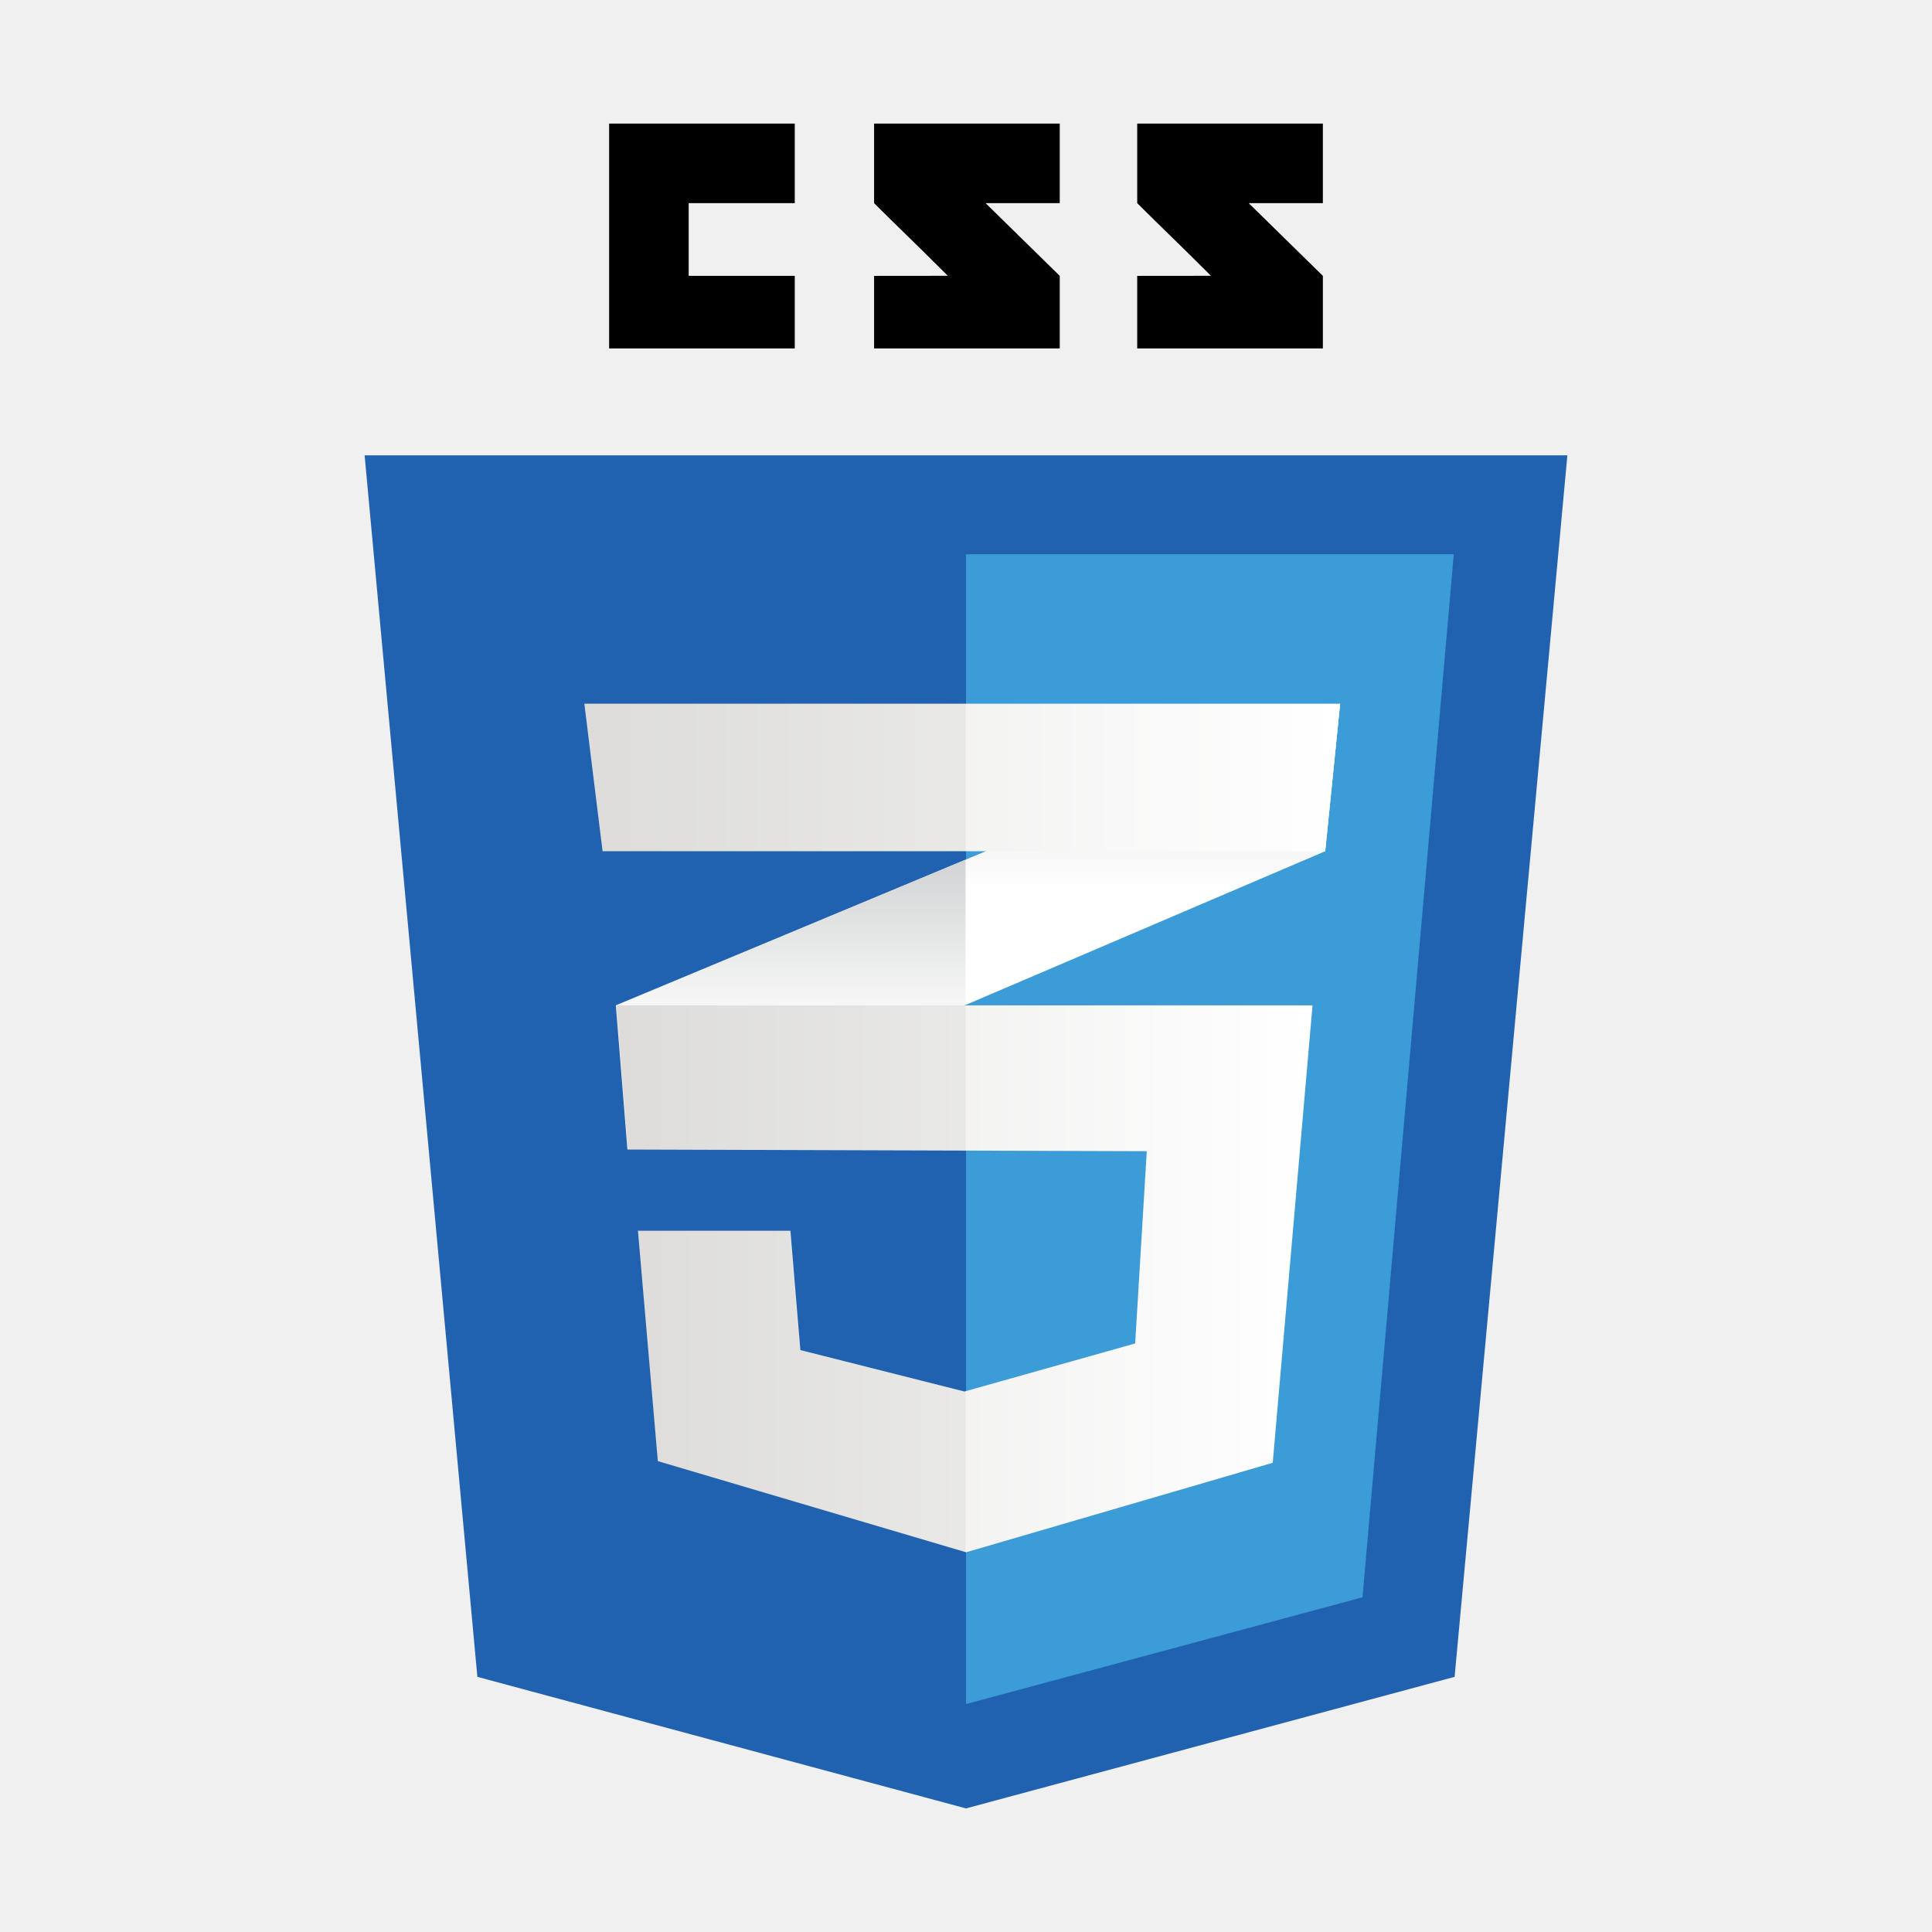
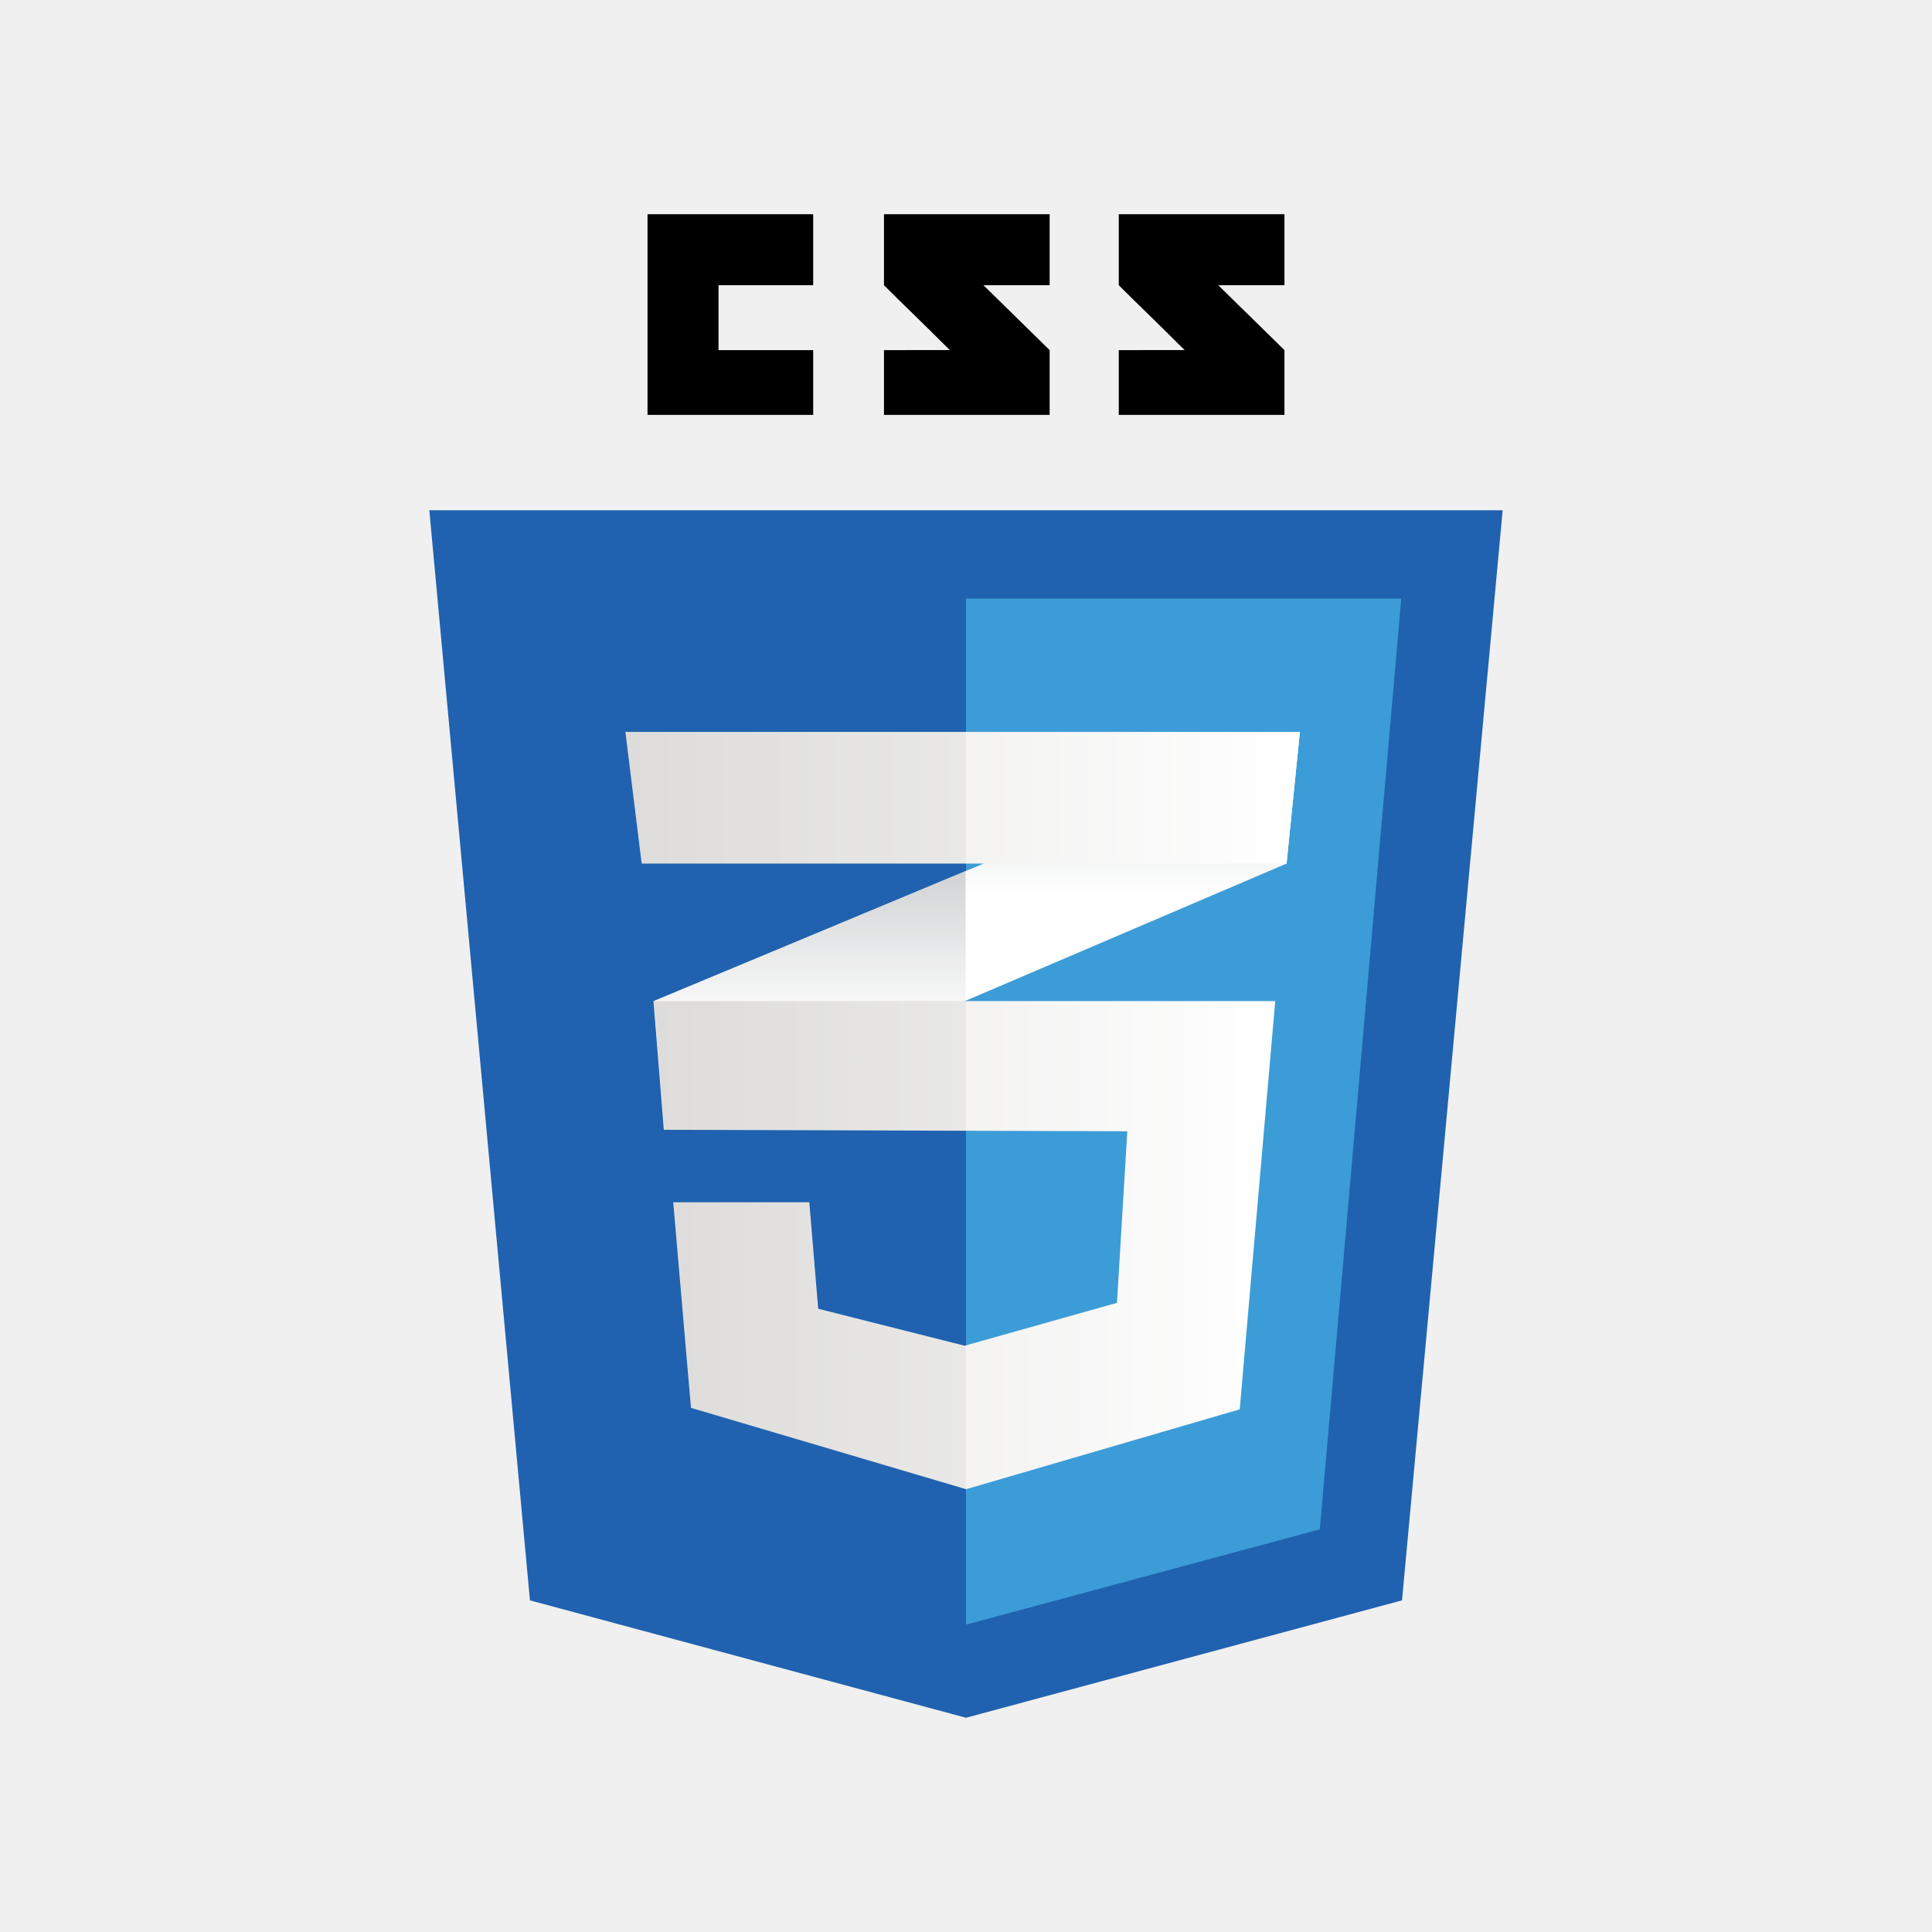
- <svg xmlns="http://www.w3.org/2000/svg" version="1.1" id="Ebene_1" x="0px" y="0px" width="2500px" height="2500px" viewBox="0 0 2500 2500" enable-background="new 0 0 2500 2500" xml:space="preserve">
-   <path fill="#2062AF" d="M1882.25,2169.831l-632.26,170.242l-632.269-170.242L471.82,589.182h1556.35L1882.25,2169.831z" />
-   <path fill="#3C9CD7" d="M1249.986,717.212v1487.08l1.43,0.39l511.661-137.778l118.102-1349.691H1249.986L1249.986,717.212z" />
-   <path d="M891.156,356.952v-94.08h137.263V159.926H788.21v290.966h240.209v-93.94H891.156z M1275.34,262.872h95.965V159.926h-240.232  v102.946c32.14,32.14,48.901,47.523,95.385,94.006c-27.173,0-95.385,0.097-95.385,0.093v93.922h240.232v-93.94L1275.34,262.872  L1275.34,262.872z M1615.825,262.872h95.96V159.926h-240.241v102.946c32.14,32.14,48.91,47.523,95.394,94.006  c-27.164,0-95.394,0.097-95.394,0.093v93.922h240.245v-93.94L1615.825,262.872L1615.825,262.872z" />
-   <path fill="#FFFFFF" d="M1249.425,1112.438l-452.529,188.467l15.007,186.596l437.522-187.069l465.41-198.984l19.296-190.88  L1249.425,1112.438L1249.425,1112.438z" />
-   <linearGradient id="SVGID_1_" gradientUnits="userSpaceOnUse" x1="-180.673" y1="133.095" x2="-180.673" y2="52.294" gradientTransform="matrix(4.6418 0 0 4.6418 1861.808 869.7003)">
+ <svg xmlns="http://www.w3.org/2000/svg" version="1.1" id="Ebene_1" x="0px" y="0px" width="900px" height="900px" viewBox="800 800 900 900" enable-background="new 800 800 900 900" xml:space="preserve">
+   <path fill="#2062AF" d="M1453.116,1545.509l-203.123,54.692l-203.126-54.692l-46.873-507.807h500L1453.116,1545.509z" />
+   <path fill="#3C9CD7" d="M1249.992,1078.834v477.746l0.459,0.125l164.378-44.264l37.942-433.607H1249.992L1249.992,1078.834z" />
+   <path d="M1134.713,963.095v-30.225h44.098v-33.073h-77.171v93.477h77.171v-30.179H1134.713z M1258.138,932.871h30.83v-33.073  h-77.178v33.073c10.326,10.325,15.71,15.267,30.644,30.201c-8.73,0-30.644,0.031-30.644,0.03v30.174h77.178v-30.18L1258.138,932.871  L1258.138,932.871z M1367.523,932.871h30.828v-33.073h-77.181v33.073c10.325,10.325,15.713,15.267,30.646,30.201  c-8.727,0-30.646,0.031-30.646,0.03v30.174h77.183v-30.18L1367.523,932.871L1367.523,932.871z" />
+   <path fill="#FFFFFF" d="M1249.812,1205.806l-145.381,60.547l4.821,59.947l140.56-60.1l149.52-63.926l6.199-61.323L1249.812,1205.806  L1249.812,1205.806z" />
+   <linearGradient id="SVGID_1_" gradientUnits="userSpaceOnUse" x1="497.329" y1="1730.236" x2="497.329" y2="1756.194" gradientTransform="matrix(4.6418 0 0 -4.6418 -1131.383 9357.711)">
    <stop offset="0.387" style="stop-color:#D1D3D4;stop-opacity:0" />
    <stop offset="1" style="stop-color:#D1D3D4" />
  </linearGradient>
-   <path fill="url(#SVGID_1_)" d="M796.891,1300.904l15.007,186.596l437.522-187.069v-187.993L796.891,1300.904z" />
-   <linearGradient id="SVGID_2_" gradientUnits="userSpaceOnUse" x1="-79.717" y1="92.794" x2="-79.717" y2="8.805" gradientTransform="matrix(4.6418 0 0 4.6418 1861.808 869.7003)">
+   <path fill="url(#SVGID_1_)" d="M1104.429,1266.354l4.821,59.946l140.561-60.099v-60.395L1104.429,1266.354z" />
+   <linearGradient id="SVGID_2_" gradientUnits="userSpaceOnUse" x1="529.763" y1="1743.184" x2="529.763" y2="1770.166" gradientTransform="matrix(4.6418 0 0 -4.6418 -1131.383 9357.711)">
    <stop offset="0.387" style="stop-color:#D1D3D4;stop-opacity:0" />
    <stop offset="1" style="stop-color:#D1D3D4" />
  </linearGradient>
-   <path fill="url(#SVGID_2_)" d="M1734.131,910.57l-484.706,201.867v187.993l465.41-198.984L1734.131,910.57z" />
-   <linearGradient id="SVGID_3_" gradientUnits="userSpaceOnUse" x1="-229.269" y1="169.133" x2="-35.204" y2="169.133" gradientTransform="matrix(4.6418 0 0 4.6418 1861.808 869.7003)">
+   <path fill="url(#SVGID_2_)" d="M1405.531,1140.953l-155.719,64.852v60.396l149.52-63.927L1405.531,1140.953z" />
+   <linearGradient id="SVGID_3_" gradientUnits="userSpaceOnUse" x1="481.717" y1="1718.659" x2="544.063" y2="1718.659" gradientTransform="matrix(4.6418 0 0 -4.6418 -1131.383 9357.711)">
    <stop offset="0" style="stop-color:#E8E7E5" />
    <stop offset="1" style="stop-color:#FFFFFF" />
  </linearGradient>
-   <path fill="url(#SVGID_3_)" d="M797.587,1300.904l15.012,186.596l671.32,2.14l-15.017,248.792l-220.903,62.19l-212.353-53.617  l-12.867-154.424H825.466l25.738,298.12l398.939,117.957l396.776-115.817l51.479-591.937H797.587z" />
-   <path opacity="0.05" enable-background="new    " d="M1249.425,1300.904H796.896l15.007,186.596l437.522,1.397V1300.904  L1249.425,1300.904z M1249.425,1800.028l-2.145,0.599l-212.325-53.617l-12.867-154.424h-197.31l25.734,298.12l398.912,117.957  V1800.028z" />
-   <linearGradient id="SVGID_4_" gradientUnits="userSpaceOnUse" x1="-238.198" y1="29.366" x2="-27.506" y2="29.366" gradientTransform="matrix(4.6418 0 0 4.6418 1861.808 869.7003)">
+   <path fill="url(#SVGID_3_)" d="M1104.652,1266.354l4.823,59.946l215.671,0.688l-4.824,79.928l-70.968,19.979l-68.222-17.225  l-4.134-49.611h-63.39l8.269,95.775l128.165,37.896l127.47-37.208l16.538-190.168H1104.652z" />
+   <path opacity="0.05" enable-background="new    " d="M1249.812,1266.354h-145.381l4.821,59.946l140.56,0.449V1266.354  L1249.812,1266.354z M1249.812,1426.704l-0.689,0.192l-68.213-17.226l-4.134-49.61h-63.388l8.267,95.775l128.156,37.896  L1249.812,1426.704L1249.812,1426.704z" />
+   <linearGradient id="SVGID_4_" gradientUnits="userSpaceOnUse" x1="478.849" y1="1763.562" x2="546.537" y2="1763.562" gradientTransform="matrix(4.6418 0 0 -4.6418 -1131.383 9357.711)">
    <stop offset="0" style="stop-color:#E8E7E5" />
    <stop offset="1" style="stop-color:#FFFFFF" />
  </linearGradient>
-   <path fill="url(#SVGID_4_)" d="M756.14,910.57h977.991l-19.296,190.881H779.729L756.14,910.57L756.14,910.57z" />
-   <path opacity="0.05" enable-background="new    " d="M1249.425,910.57H756.141l23.589,190.881h469.695V910.57L1249.425,910.57z" />
+   <path fill="url(#SVGID_4_)" d="M1091.337,1140.953h314.194l-6.199,61.323h-300.417L1091.337,1140.953L1091.337,1140.953z" />
+   <path opacity="0.05" enable-background="new    " d="M1249.812,1140.953h-158.475l7.579,61.323h150.896V1140.953L1249.812,1140.953z  " />
</svg>
